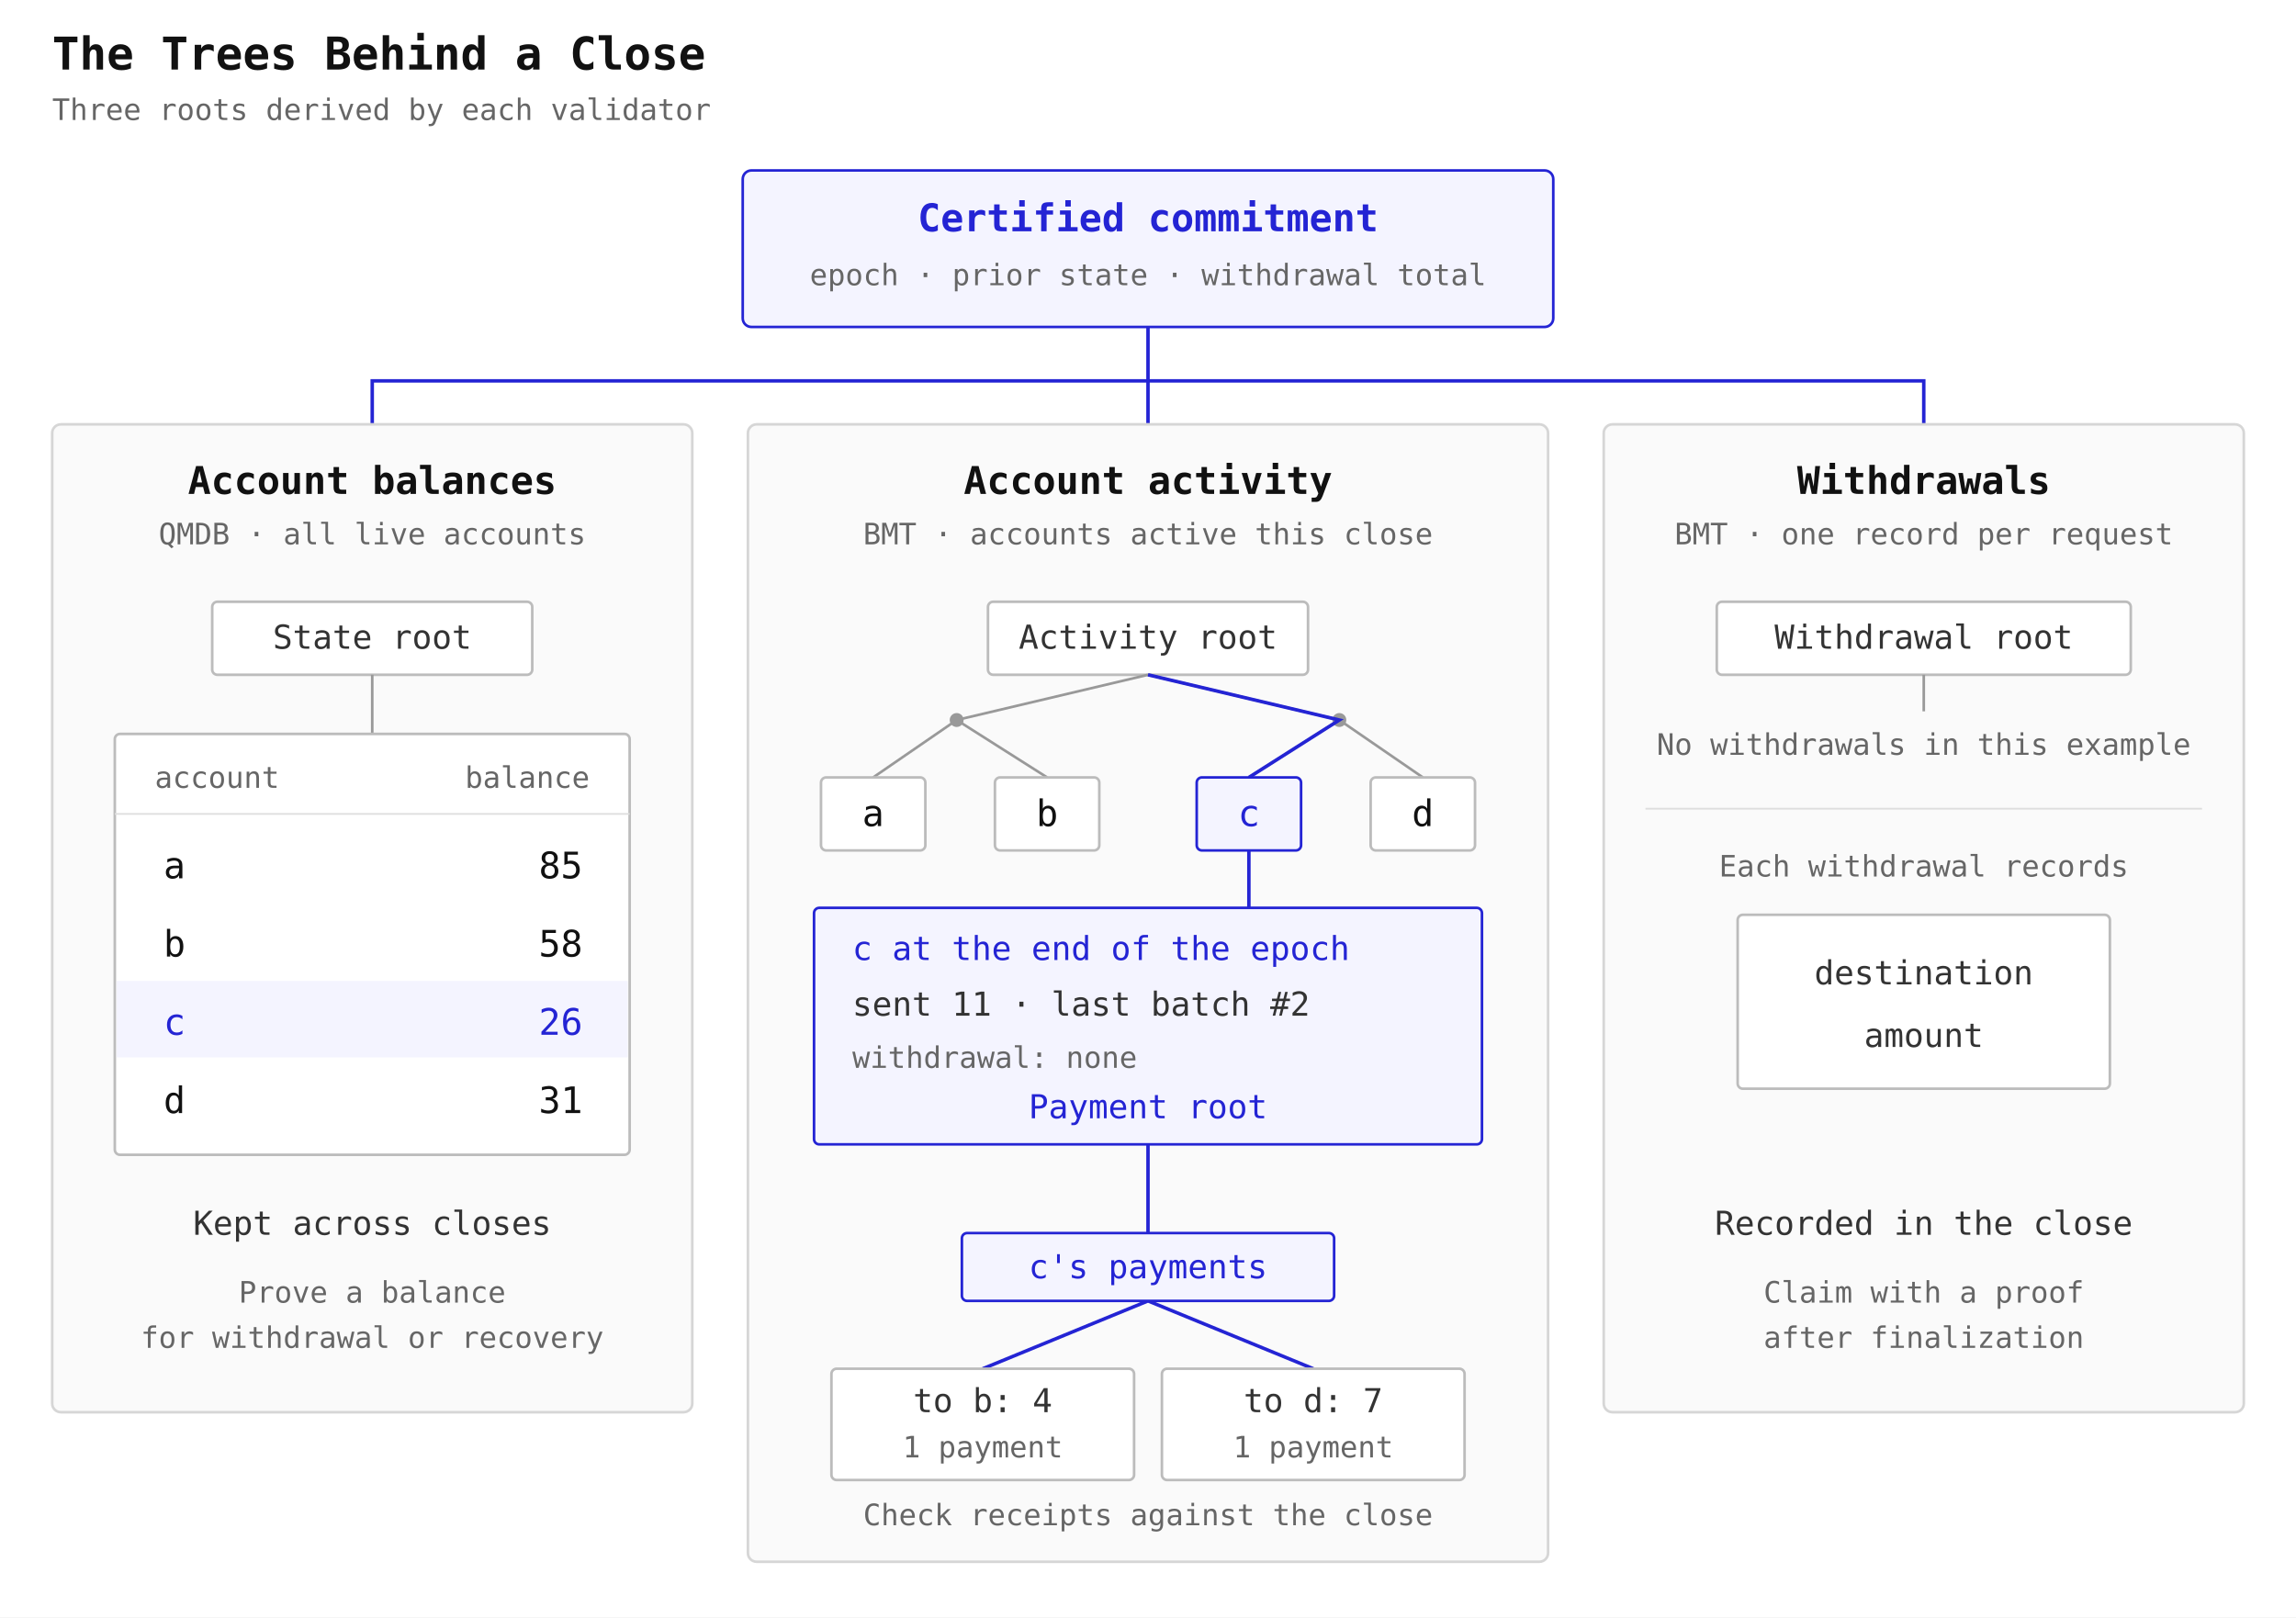
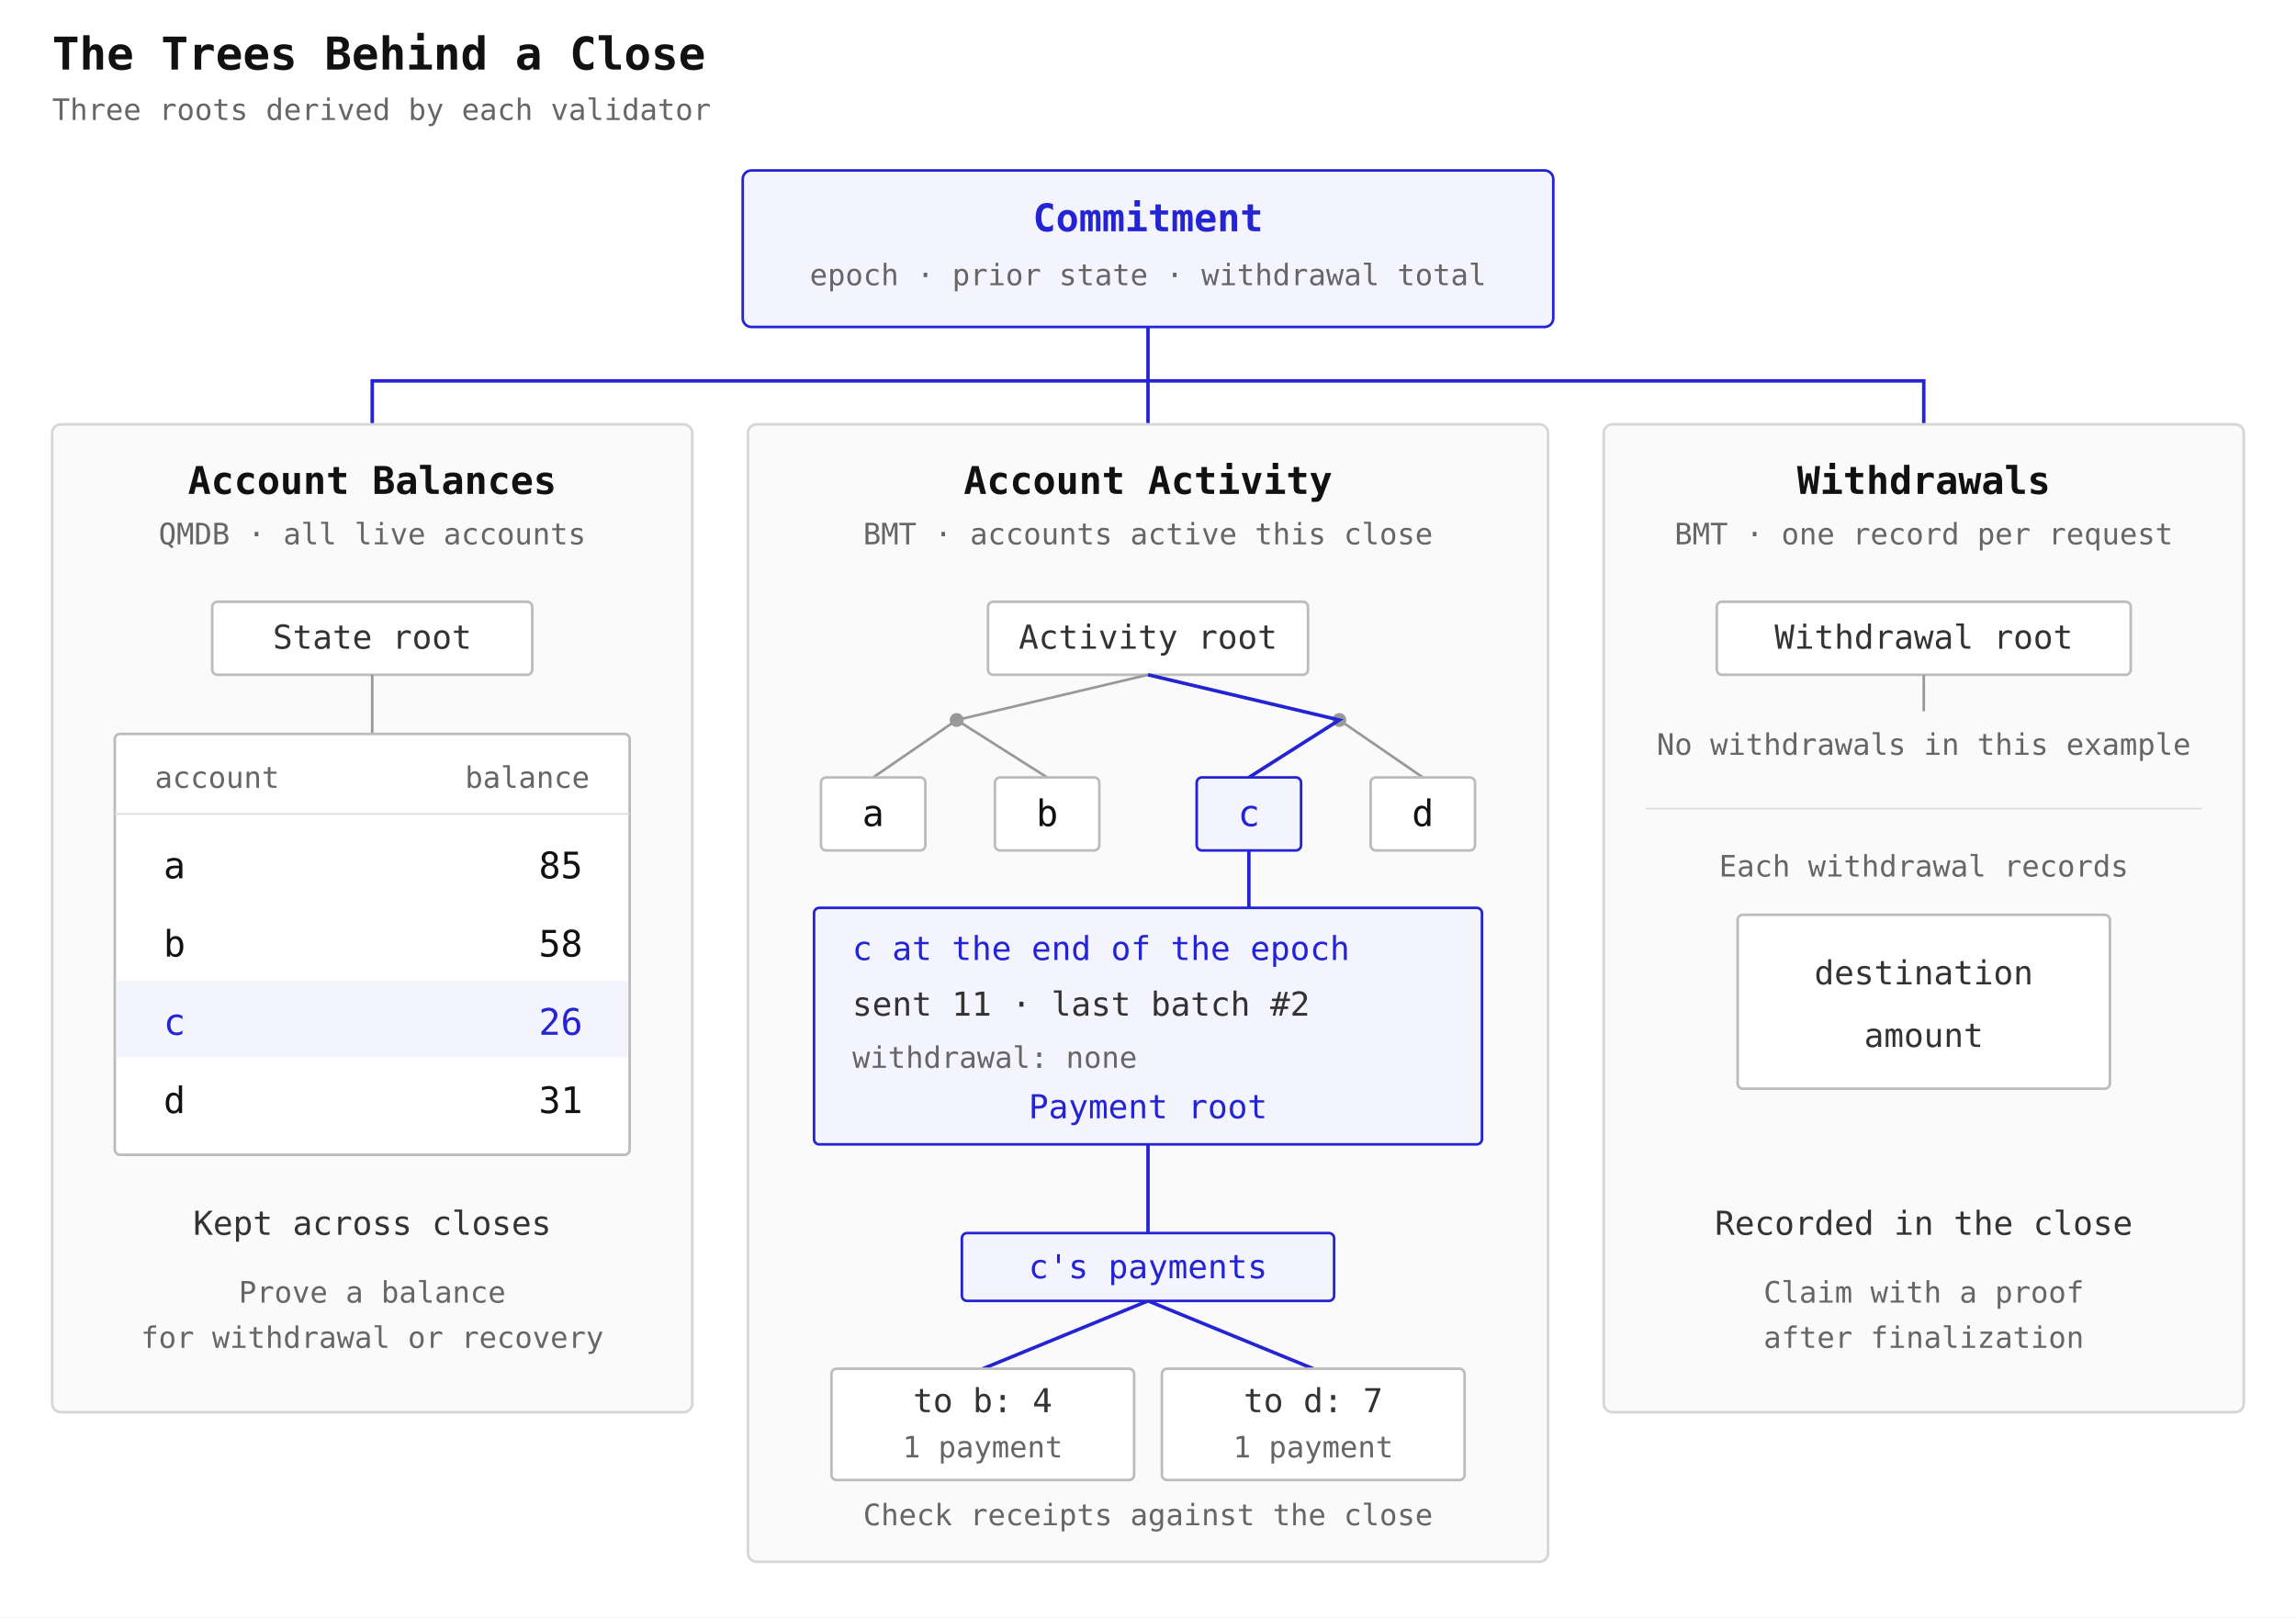
<svg xmlns="http://www.w3.org/2000/svg" viewBox="0 0 1320 930" role="img" aria-labelledby="title description">
  <rect width="1320" height="930" fill="#fff" />
  <style>
    text { font-family: ui-monospace, SFMono-Regular, Menlo, Monaco, Consolas, monospace; }
    .title { font-size: 26px; font-weight: 700; fill: #111; }
    .heading { font-size: 22px; font-weight: 700; fill: #111; }
    .label { font-size: 19px; fill: #333; }
    .note { font-size: 17px; fill: #666; }
    .mono { font-size: 21px; fill: #111; }
    .center { text-anchor: middle; }
    .right { text-anchor: end; }
    .blue { fill: #2424d4; }
    .panel { fill: #fafafa; stroke: #d6d6d6; stroke-width: 1.5; }
    .record { fill: #fff; stroke: #bcbcbc; stroke-width: 1.5; }
    .selected { fill: #f4f4ff; stroke: #2424d4; stroke-width: 1.5; }
    .link { fill: none; stroke: #999; stroke-width: 1.5; }
    .focus { fill: none; stroke: #2424d4; stroke-width: 2; }
    .rule { stroke: #dedede; stroke-width: 1; }
  </style>
  <text class="title" x="30" y="40">The Trees Behind a Close</text>
  <text class="note" x="30" y="69">Three roots derived by each validator</text>
  <rect class="selected" x="427" y="98" width="466" height="90" rx="5" />
-   <text class="heading center blue" x="660" y="133">Certified commitment</text>
+   <text class="heading center blue" x="660" y="133">Commitment</text>
  <text class="note center" x="660" y="164">epoch · prior state · withdrawal total</text>
  <path class="focus" d="M660 188 V219 M214 244 V219 H1106 V244 M660 219 V244" />
  <rect class="panel" x="30" y="244" width="368" height="568" rx="5" />
-   <text class="heading center" x="214" y="284">Account balances</text>
+   <text class="heading center" x="214" y="284">Account Balances</text>
  <text class="note center" x="214" y="313">QMDB · all live accounts</text>
  <rect class="record" x="122" y="346" width="184" height="42" rx="3" />
  <text class="label center" x="214" y="373">State root</text>
  <path class="link" d="M214 388 V422" />
  <rect class="record" x="66" y="422" width="296" height="242" rx="3" />
  <text class="note" x="89" y="453">account</text>
  <text class="note right" x="339" y="453">balance</text>
  <path class="rule" d="M66 468 H362" />
  <text class="mono" x="94" y="505">a</text>
  <text class="mono right" x="335" y="505">85</text>
  <text class="mono" x="94" y="550">b</text>
  <text class="mono right" x="335" y="550">58</text>
  <rect x="67" y="564" width="294" height="44" fill="#f4f4ff" />
  <text class="mono blue" x="94" y="595">c</text>
  <text class="mono right blue" x="335" y="595">26</text>
  <text class="mono" x="94" y="640">d</text>
  <text class="mono right" x="335" y="640">31</text>
  <text class="label center" x="214" y="710">Kept across closes</text>
  <text class="note center" x="214" y="749">Prove a balance</text>
  <text class="note center" x="214" y="775">for withdrawal or recovery</text>
  <rect class="panel" x="430" y="244" width="460" height="654" rx="5" />
-   <text class="heading center" x="660" y="284">Account activity</text>
+   <text class="heading center" x="660" y="284">Account Activity</text>
  <text class="note center" x="660" y="313">BMT · accounts active this close</text>
  <rect class="record" x="568" y="346" width="184" height="42" rx="3" />
  <text class="label center" x="660" y="373">Activity root</text>
  <path class="link" d="M660 388 L550 414 L502 447 M550 414 L602 447 M660 388 L770 414 L718 447 M770 414 L818 447" />
  <circle cx="550" cy="414" r="4" fill="#999" />
  <circle cx="770" cy="414" r="4" fill="#999" />
  <path class="focus" d="M660 388 L770 414 L718 447" />
  <rect class="record" x="472" y="447" width="60" height="42" rx="3" />
  <rect class="record" x="572" y="447" width="60" height="42" rx="3" />
  <rect class="selected" x="688" y="447" width="60" height="42" rx="3" />
  <rect class="record" x="788" y="447" width="60" height="42" rx="3" />
  <text class="mono center" x="502" y="475">a</text>
  <text class="mono center" x="602" y="475">b</text>
  <text class="mono center blue" x="718" y="475">c</text>
  <text class="mono center" x="818" y="475">d</text>
  <path class="focus" d="M718 489 V522" />
  <rect class="selected" x="468" y="522" width="384" height="136" rx="3" />
  <text class="label blue" x="490" y="552">c at the end of the epoch</text>
  <text class="label" x="490" y="584">sent 11 · last batch #2</text>
  <text class="note" x="490" y="614">withdrawal: none</text>
  <text class="label center blue" x="660" y="643">Payment root</text>
  <path class="focus" d="M660 658 V709 M660 748 L565 787 M660 748 L755 787" />
  <rect class="selected" x="553" y="709" width="214" height="39" rx="3" />
  <text class="label center blue" x="660" y="735">c's payments</text>
  <rect class="record" x="478" y="787" width="174" height="64" rx="3" />
  <rect class="record" x="668" y="787" width="174" height="64" rx="3" />
  <text class="label center" x="565" y="812">to b: 4</text>
  <text class="note center" x="565" y="838">1 payment</text>
  <text class="label center" x="755" y="812">to d: 7</text>
  <text class="note center" x="755" y="838">1 payment</text>
  <text class="note center" x="660" y="877">Check receipts against the close</text>
  <rect class="panel" x="922" y="244" width="368" height="568" rx="5" />
  <text class="heading center" x="1106" y="284">Withdrawals</text>
  <text class="note center" x="1106" y="313">BMT · one record per request</text>
  <rect class="record" x="987" y="346" width="238" height="42" rx="3" />
  <text class="label center" x="1106" y="373">Withdrawal root</text>
  <path class="link" d="M1106 388 V409" />
  <text class="note center" x="1106" y="434">No withdrawals in this example</text>
  <path class="rule" d="M946 465 H1266" />
  <text class="note center" x="1106" y="504">Each withdrawal records</text>
  <rect class="record" x="999" y="526" width="214" height="100" rx="3" />
  <text class="label center" x="1106" y="566">destination</text>
  <text class="label center" x="1106" y="602">amount</text>
  <text class="label center" x="1106" y="710">Recorded in the close</text>
  <text class="note center" x="1106" y="749">Claim with a proof</text>
  <text class="note center" x="1106" y="775">after finalization</text>
</svg>
